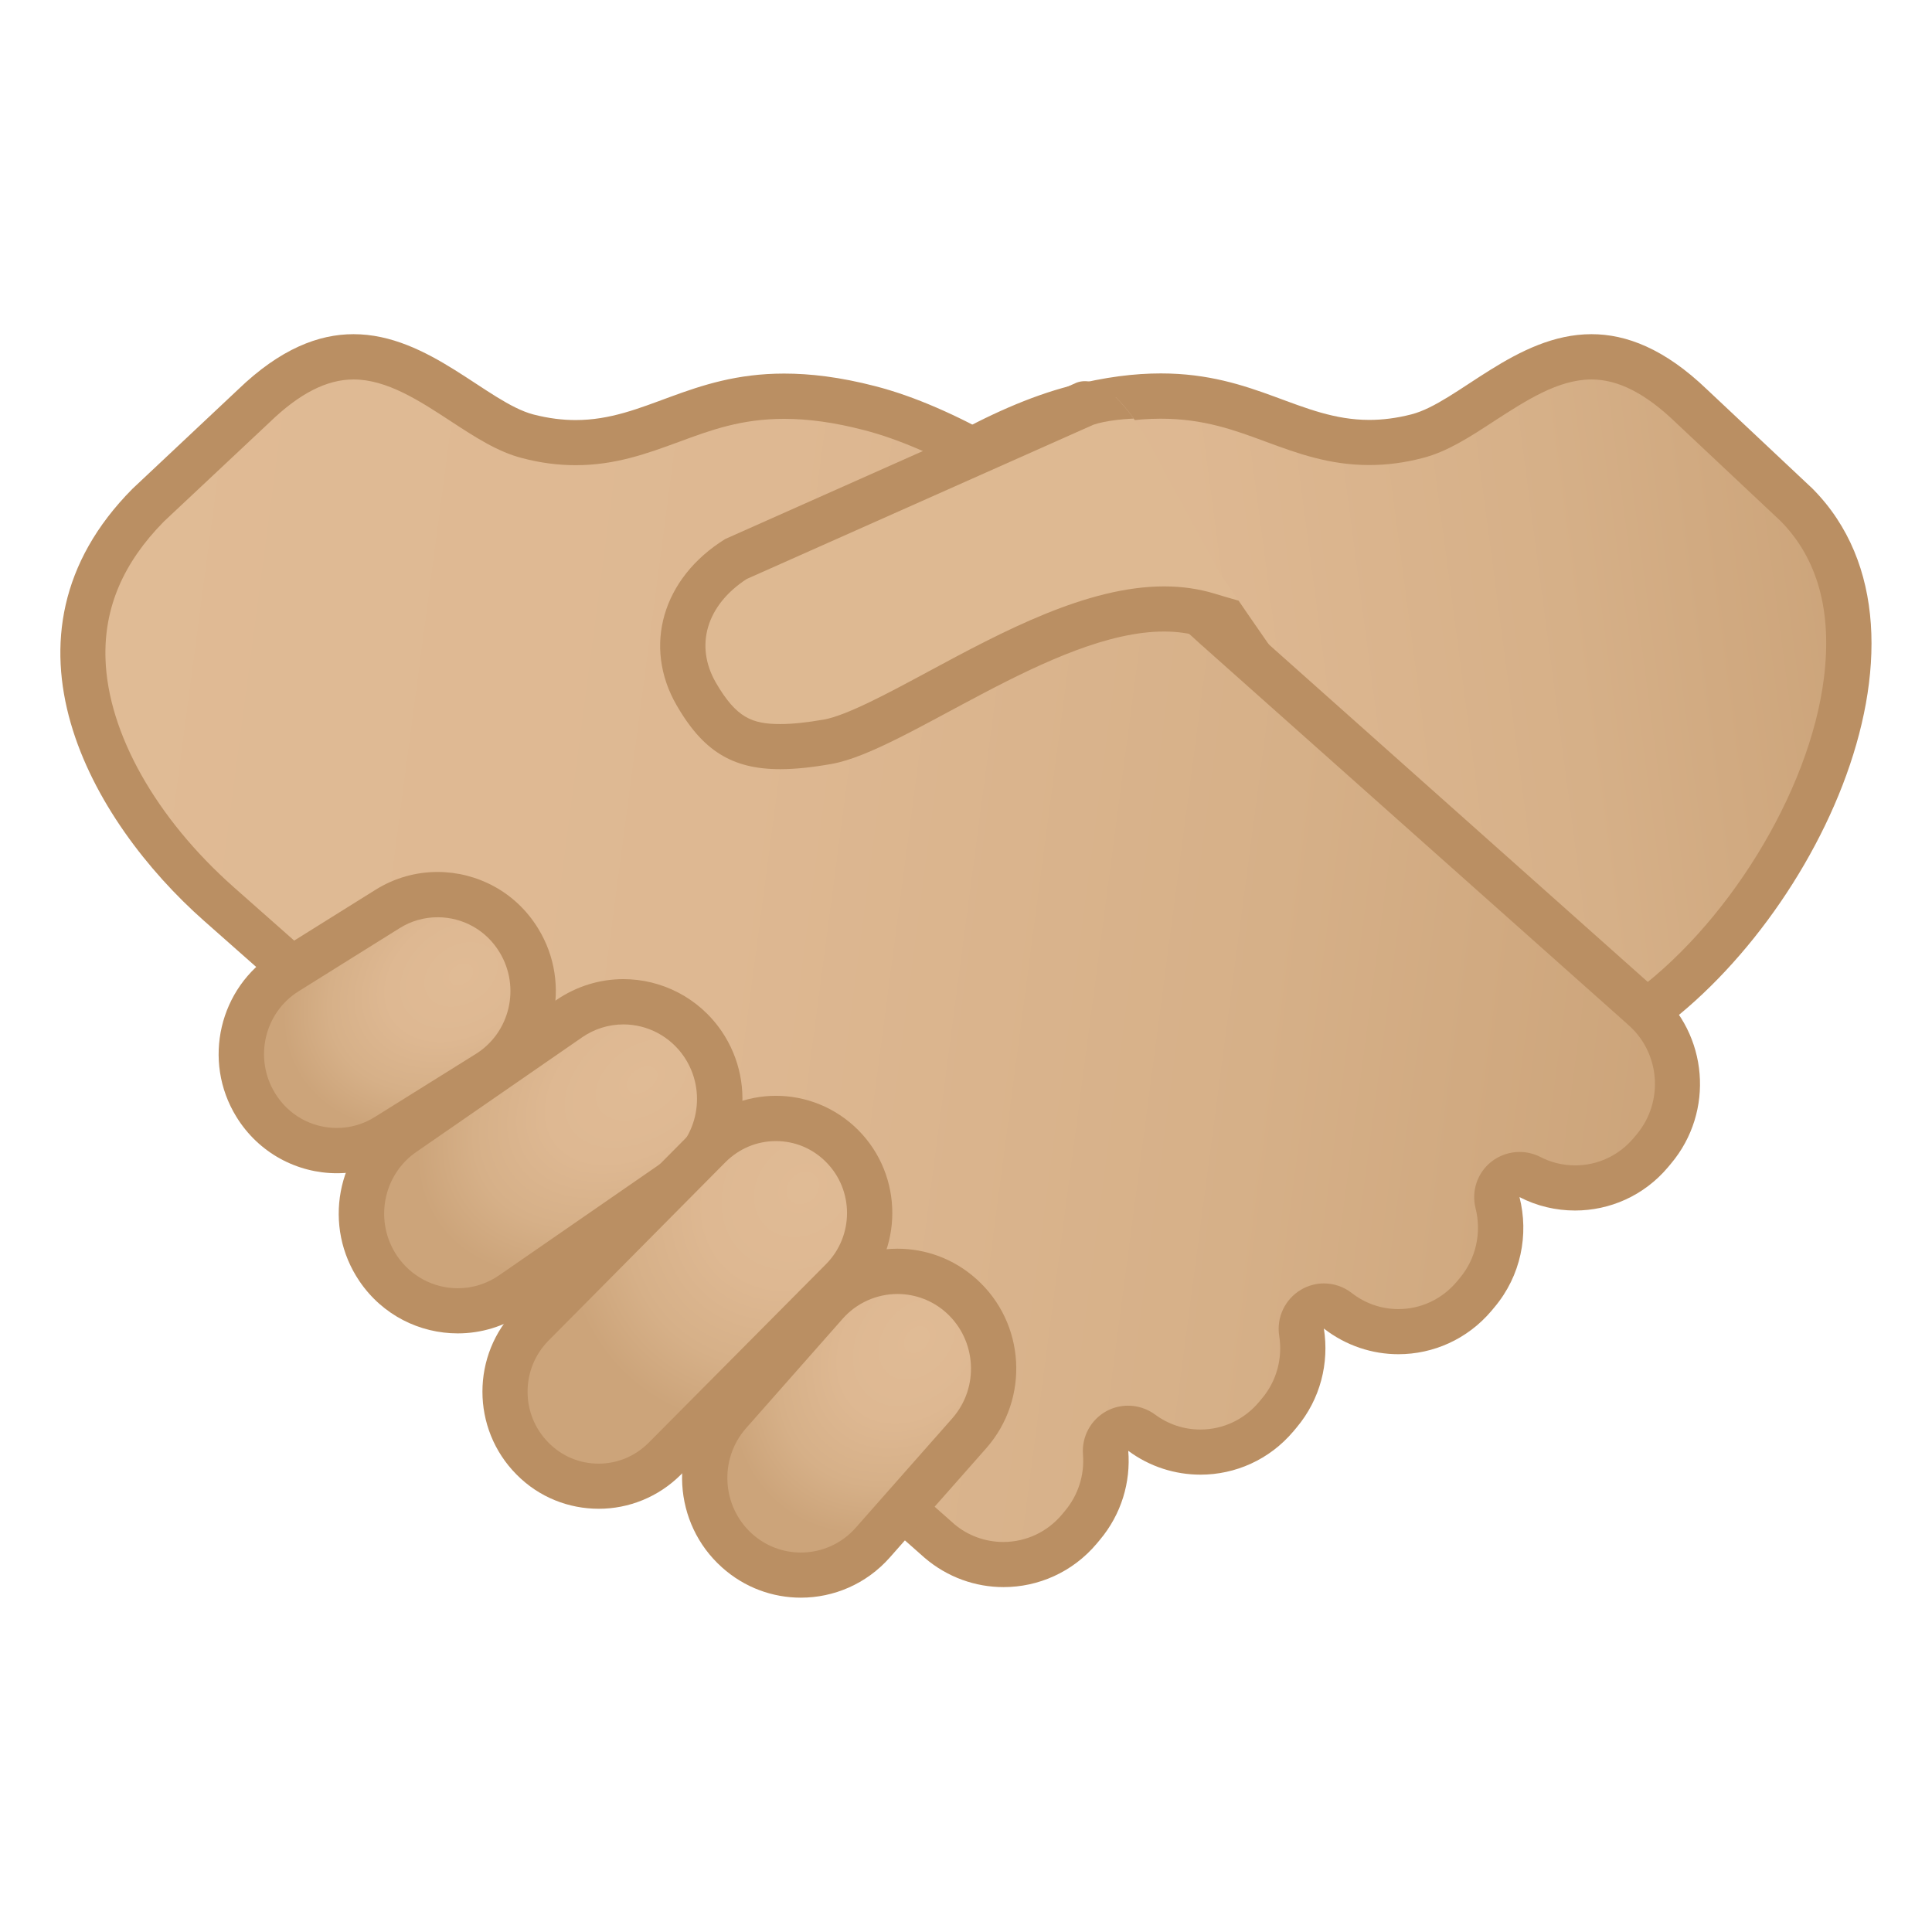
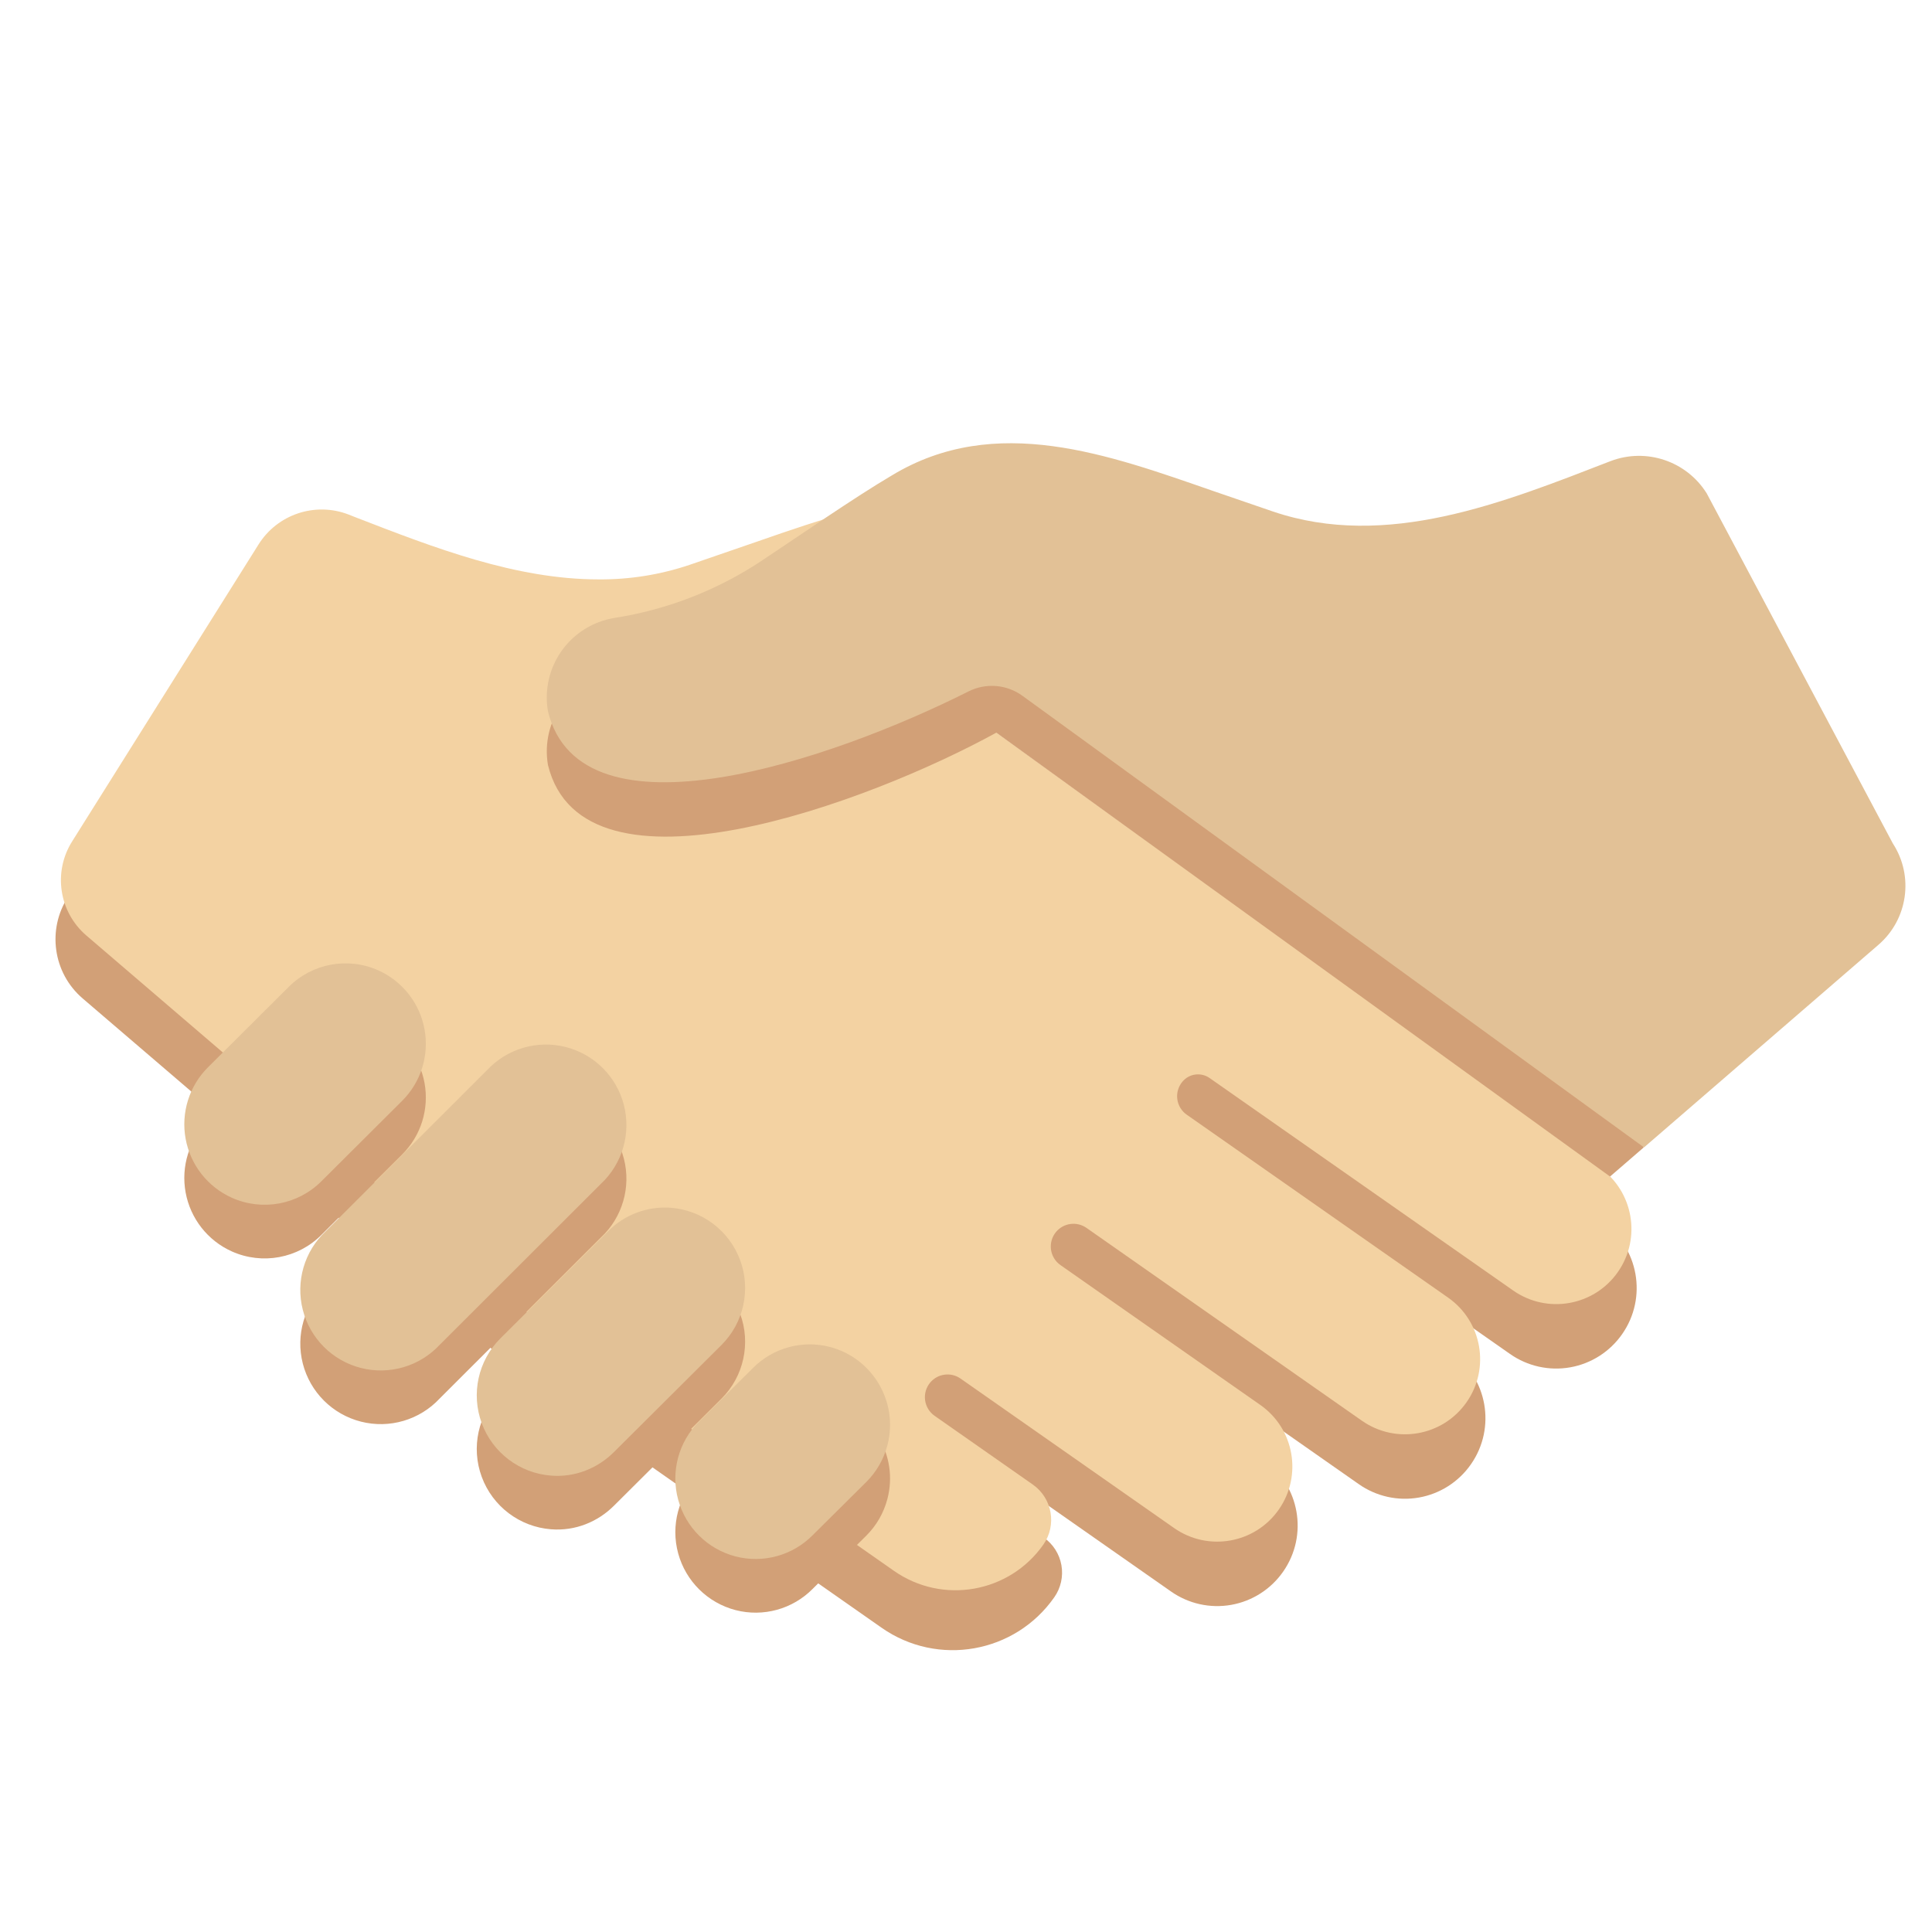
- <svg xmlns="http://www.w3.org/2000/svg" xmlns:xlink="http://www.w3.org/1999/xlink" enable-background="new 0 0 128 128" viewBox="0 0 128 128">
-   <linearGradient id="h" x1="2495.9" x2="2568.3" y1="-119.34" y2="-119.34" gradientTransform="matrix(-.983 .1317 .1306 .9913 2591.8 -167.55)" gradientUnits="userSpaceOnUse">
-     <stop stop-color="#CCA47A" offset="0" />
-     <stop stop-color="#D6B088" offset=".257" />
-     <stop stop-color="#DEB892" offset=".589" />
-     <stop stop-color="#E0BB95" offset="1" />
-   </linearGradient>
-   <path d="m49.93 40.14c3.78-3.28 13.35-11.05 21.34-13.11 2.05-0.53 3.9-0.78 5.64-0.78 3.1 0 5.34 0.83 7.5 1.62 1.93 0.71 3.93 1.45 6.31 1.45 1.05 0 2.09-0.14 3.18-0.42 1.39-0.36 2.79-1.28 4.27-2.25 2.16-1.41 4.61-3.02 7.27-3.02 2.18 0 4.34 1.06 6.61 3.25l7.01 6.58c3.47 3.49 3.7 8.26 3.28 11.63-1.03 8.28-7.26 18.06-14.35 22.68l-58.06-27.63z" fill="url(#h)" />
-   <path d="m105.44 25.14c1.77 0 3.59 0.93 5.59 2.86l6.95 6.53c2.45 2.49 3.41 5.98 2.86 10.39-0.95 7.62-6.53 16.58-12.99 21.14l-55.2-26.28c4.39-3.64 12.29-9.58 18.98-11.3 1.93-0.49 3.65-0.74 5.27-0.74 2.83 0 4.85 0.74 6.98 1.53 2.06 0.76 4.18 1.54 6.83 1.54 1.18 0 2.34-0.15 3.56-0.47 1.63-0.42 3.13-1.4 4.72-2.44 2.09-1.35 4.24-2.76 6.45-2.76m0-3c-5 0-8.87 4.52-11.92 5.31-1.01 0.26-1.94 0.37-2.8 0.37-4.57 0-7.55-3.08-13.81-3.08-1.72 0-3.69 0.23-6.02 0.83-10.67 2.74-23.65 14.94-23.65 14.94l60.85 28.97c11.55-6.93 21.75-27.28 11.99-37.11l-6.99-6.57c-2.81-2.7-5.35-3.66-7.65-3.66z" fill="#BA8F63" />
-   <linearGradient id="g" x1="233.93" x2="343.48" y1="195.87" y2="195.87" gradientTransform="matrix(.983 .1317 -.1306 .9913 -200.86 -167.55)" gradientUnits="userSpaceOnUse">
-     <stop stop-color="#E0BB95" offset="0" />
-     <stop stop-color="#DEB892" offset=".411" />
-     <stop stop-color="#D6B088" offset=".743" />
-     <stop stop-color="#CCA47A" offset="1" />
-   </linearGradient>
-   <path d="m66.49 103.64c-1.55 0-3.07-0.56-4.25-1.58l-47.72-42.17c-5.47-4.84-8.84-10.89-9.01-16.2-0.12-3.78 1.34-7.23 4.34-10.25l6.96-6.53c2.28-2.2 4.44-3.26 6.62-3.26 2.66 0 5.11 1.6 7.27 3.02 1.48 0.97 2.88 1.89 4.27 2.25 1.09 0.28 2.13 0.42 3.18 0.42 2.38 0 4.37-0.74 6.3-1.45 2.16-0.8 4.4-1.62 7.5-1.62 1.75 0 3.59 0.26 5.64 0.78 10.17 2.61 22.87 14.46 23 14.58l28.2 25.1c2.8 2.4 3.14 6.61 0.79 9.41l-0.2 0.24c-1.25 1.49-3.08 2.34-5.02 2.34-1.04 0-2.08-0.25-3-0.73-0.22-0.11-0.45-0.17-0.69-0.17-0.33 0-0.66 0.11-0.93 0.33-0.46 0.37-0.67 0.97-0.52 1.54 0.53 2.1 0.02 4.33-1.36 5.96l-0.2 0.24c-1.25 1.49-3.08 2.34-5.01 2.34-1.47 0-2.86-0.48-4.02-1.38-0.27-0.21-0.59-0.32-0.92-0.32-0.26 0-0.53 0.07-0.76 0.21-0.53 0.31-0.82 0.92-0.72 1.53 0.3 1.93-0.24 3.88-1.48 5.36l-0.2 0.24c-1.25 1.49-3.08 2.34-5.02 2.34-1.41 0-2.76-0.45-3.89-1.29-0.26-0.2-0.58-0.29-0.89-0.29-0.25 0-0.5 0.06-0.73 0.19-0.51 0.28-0.82 0.84-0.77 1.43 0.14 1.77-0.41 3.48-1.55 4.83l-0.2 0.24c-1.24 1.47-3.07 2.32-5.01 2.32z" fill="url(#g)" />
-   <path d="m23.42 25.14c2.22 0 4.37 1.41 6.45 2.77 1.59 1.04 3.09 2.02 4.72 2.44 1.22 0.32 2.38 0.47 3.56 0.47 2.64 0 4.77-0.79 6.82-1.54 2.13-0.79 4.15-1.53 6.98-1.53 1.62 0 3.34 0.24 5.27 0.74 9.79 2.51 22.23 14.1 22.35 14.22 0.02 0.02 0.04 0.04 0.06 0.05l28.17 25.07 0.04 0.04c2.15 1.84 2.42 5.11 0.59 7.29l-0.2 0.24c-0.97 1.15-2.37 1.81-3.87 1.81-0.8 0-1.6-0.19-2.31-0.56-0.43-0.22-0.91-0.33-1.38-0.33-0.66 0-1.32 0.22-1.87 0.65-0.92 0.73-1.33 1.94-1.04 3.08 0.41 1.63 0.02 3.36-1.05 4.63l-0.2 0.24c-0.97 1.15-2.37 1.81-3.86 1.81-1.13 0-2.2-0.37-3.1-1.07-0.54-0.42-1.19-0.63-1.84-0.63-0.52 0-1.05 0.14-1.52 0.42-1.06 0.63-1.63 1.84-1.44 3.05 0.24 1.5-0.18 3.02-1.15 4.16l-0.2 0.24c-0.97 1.15-2.37 1.81-3.87 1.81-1.09 0-2.12-0.34-3-0.99-0.53-0.39-1.16-0.59-1.79-0.59-0.5 0-1 0.12-1.45 0.37-1.03 0.57-1.63 1.69-1.54 2.86 0.11 1.37-0.32 2.7-1.2 3.75l-0.2 0.24c-0.97 1.15-2.38 1.81-3.88 1.81-1.2 0-2.36-0.43-3.24-1.18l-47.74-42.2c-5.16-4.57-8.34-10.22-8.5-15.12-0.11-3.38 1.16-6.36 3.87-9.11l6.99-6.56c1.98-1.92 3.8-2.85 5.57-2.85m0-3c-2.3 0-4.84 0.96-7.65 3.67l-6.99 6.57c-9.76 9.83-2.74 22.02 4.74 28.63l47.74 42.2c1.52 1.3 3.38 1.94 5.23 1.94 2.29 0 4.57-0.98 6.17-2.88l0.2-0.24c1.44-1.71 2.06-3.84 1.89-5.91 1.43 1.06 3.11 1.58 4.79 1.58 2.29 0 4.56-0.98 6.16-2.88l0.2-0.24c1.59-1.89 2.17-4.29 1.81-6.56 1.47 1.14 3.21 1.7 4.94 1.7 2.29 0 4.56-0.98 6.16-2.87l0.2-0.24c1.76-2.09 2.29-4.82 1.66-7.3 1.16 0.6 2.42 0.89 3.68 0.89 2.29 0 4.56-0.97 6.16-2.87l0.2-0.24c2.89-3.44 2.47-8.58-0.94-11.5l-28.15-25.07s-12.99-12.21-23.65-14.94c-2.32-0.6-4.29-0.83-6.02-0.83-6.25 0-9.23 3.08-13.81 3.08-0.87 0-1.79-0.11-2.8-0.37-3.05-0.8-6.92-5.32-11.92-5.32z" fill="#BA8F63" />
-   <radialGradient id="f" cx="2113.8" cy="196" r="16.524" gradientTransform="matrix(-.8204 .5799 -.3806 -.5426 1851.3 -1047.9)" gradientUnits="userSpaceOnUse">
-     <stop stop-color="#E0BB95" offset="0" />
-     <stop stop-color="#DEB892" offset=".411" />
-     <stop stop-color="#D6B088" offset=".743" />
-     <stop stop-color="#CCA47A" offset="1" />
-   </radialGradient>
-   <path d="m30.33 86.85c-2.11 0-4.07-1.05-5.26-2.8-1.99-2.93-1.25-6.96 1.66-8.97l10.98-7.59c1.07-0.74 2.31-1.13 3.59-1.13 2.11 0 4.07 1.05 5.26 2.8 1.99 2.93 1.25 6.96-1.66 8.97l-10.98 7.59c-1.06 0.74-2.3 1.13-3.59 1.13z" fill="url(#f)" />
-   <path d="m41.3 67.87c1.61 0 3.11 0.8 4.02 2.14 1.53 2.26 0.96 5.35-1.27 6.89l-10.98 7.59c-0.81 0.56-1.76 0.86-2.74 0.86-1.61 0-3.11-0.8-4.02-2.14-1.53-2.26-0.96-5.35 1.27-6.89l10.98-7.59c0.81-0.56 1.76-0.86 2.74-0.86m0-3c-1.53 0-3.08 0.45-4.45 1.39l-10.98 7.59c-3.59 2.48-4.51 7.42-2.05 11.04 1.53 2.25 3.99 3.45 6.51 3.45 1.53 0 3.08-0.45 4.45-1.39l10.98-7.59c3.59-2.48 4.51-7.42 2.05-11.04-1.53-2.24-4-3.45-6.51-3.45z" fill="#BA8F63" />
-   <radialGradient id="e" cx="1576" cy="632.2" r="16.282" gradientTransform="matrix(-.5733 .6659 -.498 -.4353 1279.1 -685.52)" gradientUnits="userSpaceOnUse">
-     <stop stop-color="#E0BB95" offset="0" />
-     <stop stop-color="#DEB892" offset=".411" />
-     <stop stop-color="#D6B088" offset=".743" />
-     <stop stop-color="#CCA47A" offset="1" />
-   </radialGradient>
-   <path d="m53.06 104.36c-1.56 0-3.06-0.58-4.23-1.63-2.63-2.36-2.87-6.45-0.53-9.11l6.39-7.24c1.21-1.37 2.95-2.16 4.76-2.16 1.56 0 3.06 0.58 4.23 1.63 2.63 2.36 2.87 6.45 0.53 9.11l-6.39 7.24c-1.21 1.37-2.94 2.16-4.76 2.16z" fill="url(#e)" />
-   <path d="m59.46 85.73c1.19 0 2.34 0.44 3.23 1.24 2.02 1.82 2.2 4.96 0.4 7l-6.39 7.24c-0.92 1.05-2.25 1.65-3.64 1.65-1.19 0-2.34-0.44-3.23-1.24-2.02-1.82-2.2-4.96-0.4-7l6.39-7.24c0.92-1.05 2.25-1.65 3.64-1.65m0-3c-2.17 0-4.33 0.9-5.89 2.66l-6.39 7.24c-2.89 3.28-2.6 8.3 0.65 11.21 1.5 1.35 3.37 2.01 5.23 2.01 2.17 0 4.33-0.9 5.89-2.66l6.39-7.24c2.89-3.28 2.6-8.3-0.65-11.21-1.5-1.35-3.37-2.01-5.23-2.01z" fill="#BA8F63" />
-   <radialGradient id="d" cx="2191.9" cy="324.78" r="13.76" gradientTransform="matrix(-.7813 .4857 -.3539 -.5793 1858 -811.9)" gradientUnits="userSpaceOnUse">
-     <stop stop-color="#E0BB95" offset="0" />
-     <stop stop-color="#DEB892" offset=".411" />
-     <stop stop-color="#D6B088" offset=".743" />
-     <stop stop-color="#CCA47A" offset="1" />
-   </radialGradient>
-   <path d="m22.31 76.23c-2.21 0-4.22-1.13-5.38-3.02-1.84-3-0.92-6.95 2.05-8.81l6.69-4.18c1-0.62 2.15-0.96 3.32-0.96 2.21 0 4.22 1.13 5.38 3.02 1.84 3 0.92 6.95-2.05 8.8l-6.69 4.18c-1 0.64-2.15 0.97-3.32 0.97z" fill="url(#d)" />
-   <path d="m28.99 60.77c1.68 0 3.22 0.86 4.1 2.31 1.41 2.3 0.71 5.33-1.57 6.75l-6.68 4.17c-0.76 0.48-1.63 0.73-2.52 0.73-1.68 0-3.22-0.86-4.1-2.31-1.41-2.3-0.71-5.33 1.57-6.75l6.69-4.18c0.75-0.47 1.62-0.72 2.51-0.72m0-3c-1.41 0-2.83 0.38-4.11 1.18l-6.69 4.18c-3.67 2.29-4.81 7.16-2.53 10.86 1.48 2.41 4.04 3.74 6.66 3.74 1.41 0 2.83-0.38 4.11-1.18l6.69-4.18c3.67-2.29 4.81-7.16 2.53-10.86-1.48-2.42-4.04-3.74-6.66-3.74z" fill="#BA8F63" />
-   <radialGradient id="c" cx="1695.7" cy="291.65" r="16.872" gradientTransform="matrix(.5965 .6015 -.7159 .7219 -749.49 -1151.8)" gradientUnits="userSpaceOnUse">
-     <stop stop-color="#E0BB95" offset="0" />
-     <stop stop-color="#DEB892" offset=".411" />
-     <stop stop-color="#D6B088" offset=".743" />
-     <stop stop-color="#CCA47A" offset="1" />
-   </radialGradient>
-   <path d="m39.67 98.47c-1.65 0-3.21-0.65-4.38-1.83-2.42-2.44-2.42-6.42 0-8.87l11.74-11.84c1.17-1.18 2.73-1.83 4.38-1.83s3.21 0.65 4.38 1.83c2.43 2.45 2.43 6.42 0 8.87l-11.74 11.84c-1.17 1.18-2.73 1.83-4.38 1.83z" fill="url(#c)" />
-   <path d="m51.41 75.6c1.25 0 2.43 0.49 3.32 1.39 1.85 1.86 1.85 4.89 0 6.76l-11.75 11.83c-0.89 0.89-2.06 1.39-3.32 1.39s-2.43-0.49-3.32-1.39c-1.85-1.86-1.85-4.89 0-6.76l11.74-11.84c0.9-0.89 2.07-1.38 3.33-1.38m0-3c-1.97 0-3.94 0.76-5.45 2.27l-11.74 11.84c-3.01 3.03-3.01 7.95 0 10.98 1.5 1.52 3.47 2.27 5.45 2.27 1.97 0 3.94-0.76 5.45-2.27l11.74-11.84c3.01-3.03 3.01-7.95 0-10.98-1.51-1.51-3.48-2.27-5.45-2.27z" fill="#BA8F63" />
-   <defs>
-     <path id="b" d="m44.83 46.73c-2.25-3.89-0.96-8.43 3.22-11.02l23.28-10.36c2.56-0.93 5.43 5.17 5.43 5.17l4.07 7.48s3.65 5.35 4.05 5.84c2.06 2.49-1.06-0.71-5.33-1.65-7.56-1.65-18.97 7.46-24.43 8.43s-8.04 0-10.29-3.89z" />
-   </defs>
-   <clipPath id="a">
-     <use xlink:href="#b" />
-   </clipPath>
-   <g clip-path="url(#a)">
-     <path d="m51.69 49.47c-2.62 0-4.08-0.91-5.57-3.49-1.85-3.2-0.79-6.78 2.62-8.95l23.13-10.29c0.95-0.33 2.46-0.53 4.17-0.53 5.04 0 9.84 1.55 10.5 3.38 0.03 0.09 0.07 0.17 0.12 0.25l7.37 12.5c0.02 0.08 0.02 0.12 0.02 0.14-0.05 0-0.61 0.38-2.58 0.38-2.84 0-7.25-0.81-11.49-2.11-0.88-0.27-1.85-0.41-2.87-0.41-4.75 0-10.16 2.91-14.93 5.47-2.88 1.55-5.61 3.01-7.34 3.32-1.23 0.23-2.26 0.34-3.15 0.34z" fill="#DEB992" />
-     <path d="m76.05 27.71c4.97 0 8.71 1.55 9.09 2.39 0.06 0.18 0.14 0.35 0.24 0.51l6.35 10.76h-0.24c-2.7 0-6.94-0.78-11.05-2.05-1.03-0.31-2.14-0.47-3.31-0.47-5.13 0-10.72 3-15.64 5.65-2.65 1.43-5.4 2.9-6.89 3.17-1.15 0.2-2.1 0.3-2.9 0.3-1.86 0-2.91-0.4-4.27-2.74-1.42-2.46-0.62-5.14 2.04-6.87l22.97-10.22c0.78-0.27 2.12-0.43 3.61-0.43m0-3c-1.88 0-3.58 0.21-4.73 0.63l-23.28 10.36c-4.18 2.59-5.47 7.13-3.22 11.02 1.72 2.97 3.63 4.24 6.87 4.24 1 0 2.13-0.12 3.42-0.35 4.9-0.87 14.7-8.77 22.01-8.77 0.85 0 1.66 0.11 2.43 0.34 3.96 1.22 8.66 2.18 11.93 2.18 2.84 0 4.62-0.73 3.93-2.64l-7.46-12.64c-1.05-2.97-7.08-4.37-11.9-4.37z" fill="#BA8F63" />
-   </g>
+ <svg xmlns="http://www.w3.org/2000/svg" viewBox="0 0 36 36" xml:space="preserve">
+   <path fill="#D2A077" d="M16.428 30.331a2.31 2.31 0 0 0 3.217-.568.798.798 0 0 0-.197-1.114l-1.85-1.949 4.222 2.955a1.497 1.497 0 0 0 2.089-.369 1.5 1.5 0 0 0-.369-2.089l-3.596-3.305 5.375 3.763a1.497 1.497 0 0 0 2.089-.369 1.5 1.5 0 0 0-.369-2.089l-4.766-4.073 5.864 4.105a1.497 1.497 0 0 0 2.089-.369 1.5 1.5 0 0 0-.369-2.089L4.733 11.194l-3.467 5.521c-.389.6-.283 1.413.276 1.891l7.786 6.671c.355.304.724.591 1.107.859l5.993 4.195z" />
+   <path fill="#F3D2A2" d="M29.802 21.752 18.5 13.601l-.059-.08.053-.08.053-.053.854.469c.958.62 3.147 1.536 4.806 1.536 1.135 0 1.815-.425 2.018-1.257a1.409 1.409 0 0 0-1.152-1.622 6.788 6.788 0 0 1-2.801-1.091l-.555-.373c-.624-.421-1.331-.898-1.853-1.206-.65-.394-1.357-.585-2.163-.585-1.196 0-2.411.422-3.585.83l-1.266.436a5.18 5.18 0 0 1-1.696.271c-1.544 0-3.055-.586-4.516-1.152l-.147-.058a1.389 1.389 0 0 0-1.674.56L1.35 15.669a1.357 1.357 0 0 0 .257 1.761l7.785 6.672c.352.301.722.588 1.1.852l6.165 4.316a2 2 0 0 0 2.786-.491.803.803 0 0 0-.196-1.115l-1.833-1.283a.424.424 0 0 1-.082-.618.422.422 0 0 1 .567-.075l3.979 2.785a1.4 1.4 0 0 0 1.606-2.294l-3.724-2.606a.424.424 0 0 1-.082-.618.423.423 0 0 1 .567-.075l5.132 3.593a1.4 1.4 0 0 0 1.606-2.294l-4.868-3.407a.42.42 0 0 1-.081-.618.377.377 0 0 1 .506-.066l5.656 3.959a1.4 1.4 0 0 0 1.606-2.295z" />
+   <path d="M16.536 27.929c-.07.267-.207.498-.389.681l-1.004.996a1.494 1.494 0 0 1-1.437.396 1.5 1.5 0 0 1-.683-2.512l1.004-.996a1.494 1.494 0 0 1 1.437-.396 1.502 1.502 0 0 1 1.072 1.831zM5.992 23.008l1.503-1.497a1.5 1.5 0 0 0-.444-2.429 1.495 1.495 0 0 0-1.674.31l-1.503 1.497a1.5 1.5 0 0 0 .445 2.429 1.496 1.496 0 0 0 1.673-.31zm5.204.052a1.5 1.5 0 1 0-2.122-2.118L6.072 23.94a1.5 1.5 0 1 0 2.122 2.118l3.002-2.998zm2.25 3a1.5 1.5 0 0 0-.945-2.555 1.489 1.489 0 0 0-1.173.44L9.323 25.94a1.5 1.5 0 0 0 .945 2.556c.455.036.874-.141 1.173-.44l2.005-1.996zm16.555-4.137.627-.542-6.913-10.85-12.27 1.985a1.507 1.507 0 0 0-1.235 1.737c.658 2.695 6.003.693 8.355-.601l11.436 8.271z" fill="#D2A077" />
+   <path d="M16.536 26.929c-.07.267-.207.498-.389.681l-1.004.996a1.494 1.494 0 0 1-1.437.396 1.5 1.5 0 0 1-.683-2.512l1.004-.996a1.494 1.494 0 0 1 1.437-.396 1.502 1.502 0 0 1 1.072 1.831zM5.992 22.008l1.503-1.497a1.5 1.5 0 0 0-.444-2.429 1.497 1.497 0 0 0-1.674.31l-1.503 1.497a1.5 1.5 0 0 0 .445 2.429 1.496 1.496 0 0 0 1.673-.31zm5.204.052a1.5 1.5 0 1 0-2.122-2.118L6.072 22.94a1.5 1.5 0 1 0 2.122 2.118l3.002-2.998zm2.25 3a1.5 1.5 0 0 0-.945-2.555 1.489 1.489 0 0 0-1.173.44L9.323 24.94a1.5 1.5 0 0 0 .945 2.556c.455.036.874-.141 1.173-.44l2.005-1.996zm21.557-7.456a1.45 1.45 0 0 0 .269-1.885l-.003-.005-3.467-6.521a1.488 1.488 0 0 0-1.794-.6c-1.992.771-4.174 1.657-6.292.937l-1.098-.377c-1.948-.675-4.066-1.466-6-.294-.695.409-1.738 1.133-2.411 1.58a6.873 6.873 0 0 1-2.762 1.076 1.502 1.502 0 0 0-1.235 1.737c.613 2.512 5.3.908 7.838-.369a.968.968 0 0 1 1.002.081l11.584 8.416 4.369-3.776z" fill="#E2C196" />
</svg>
